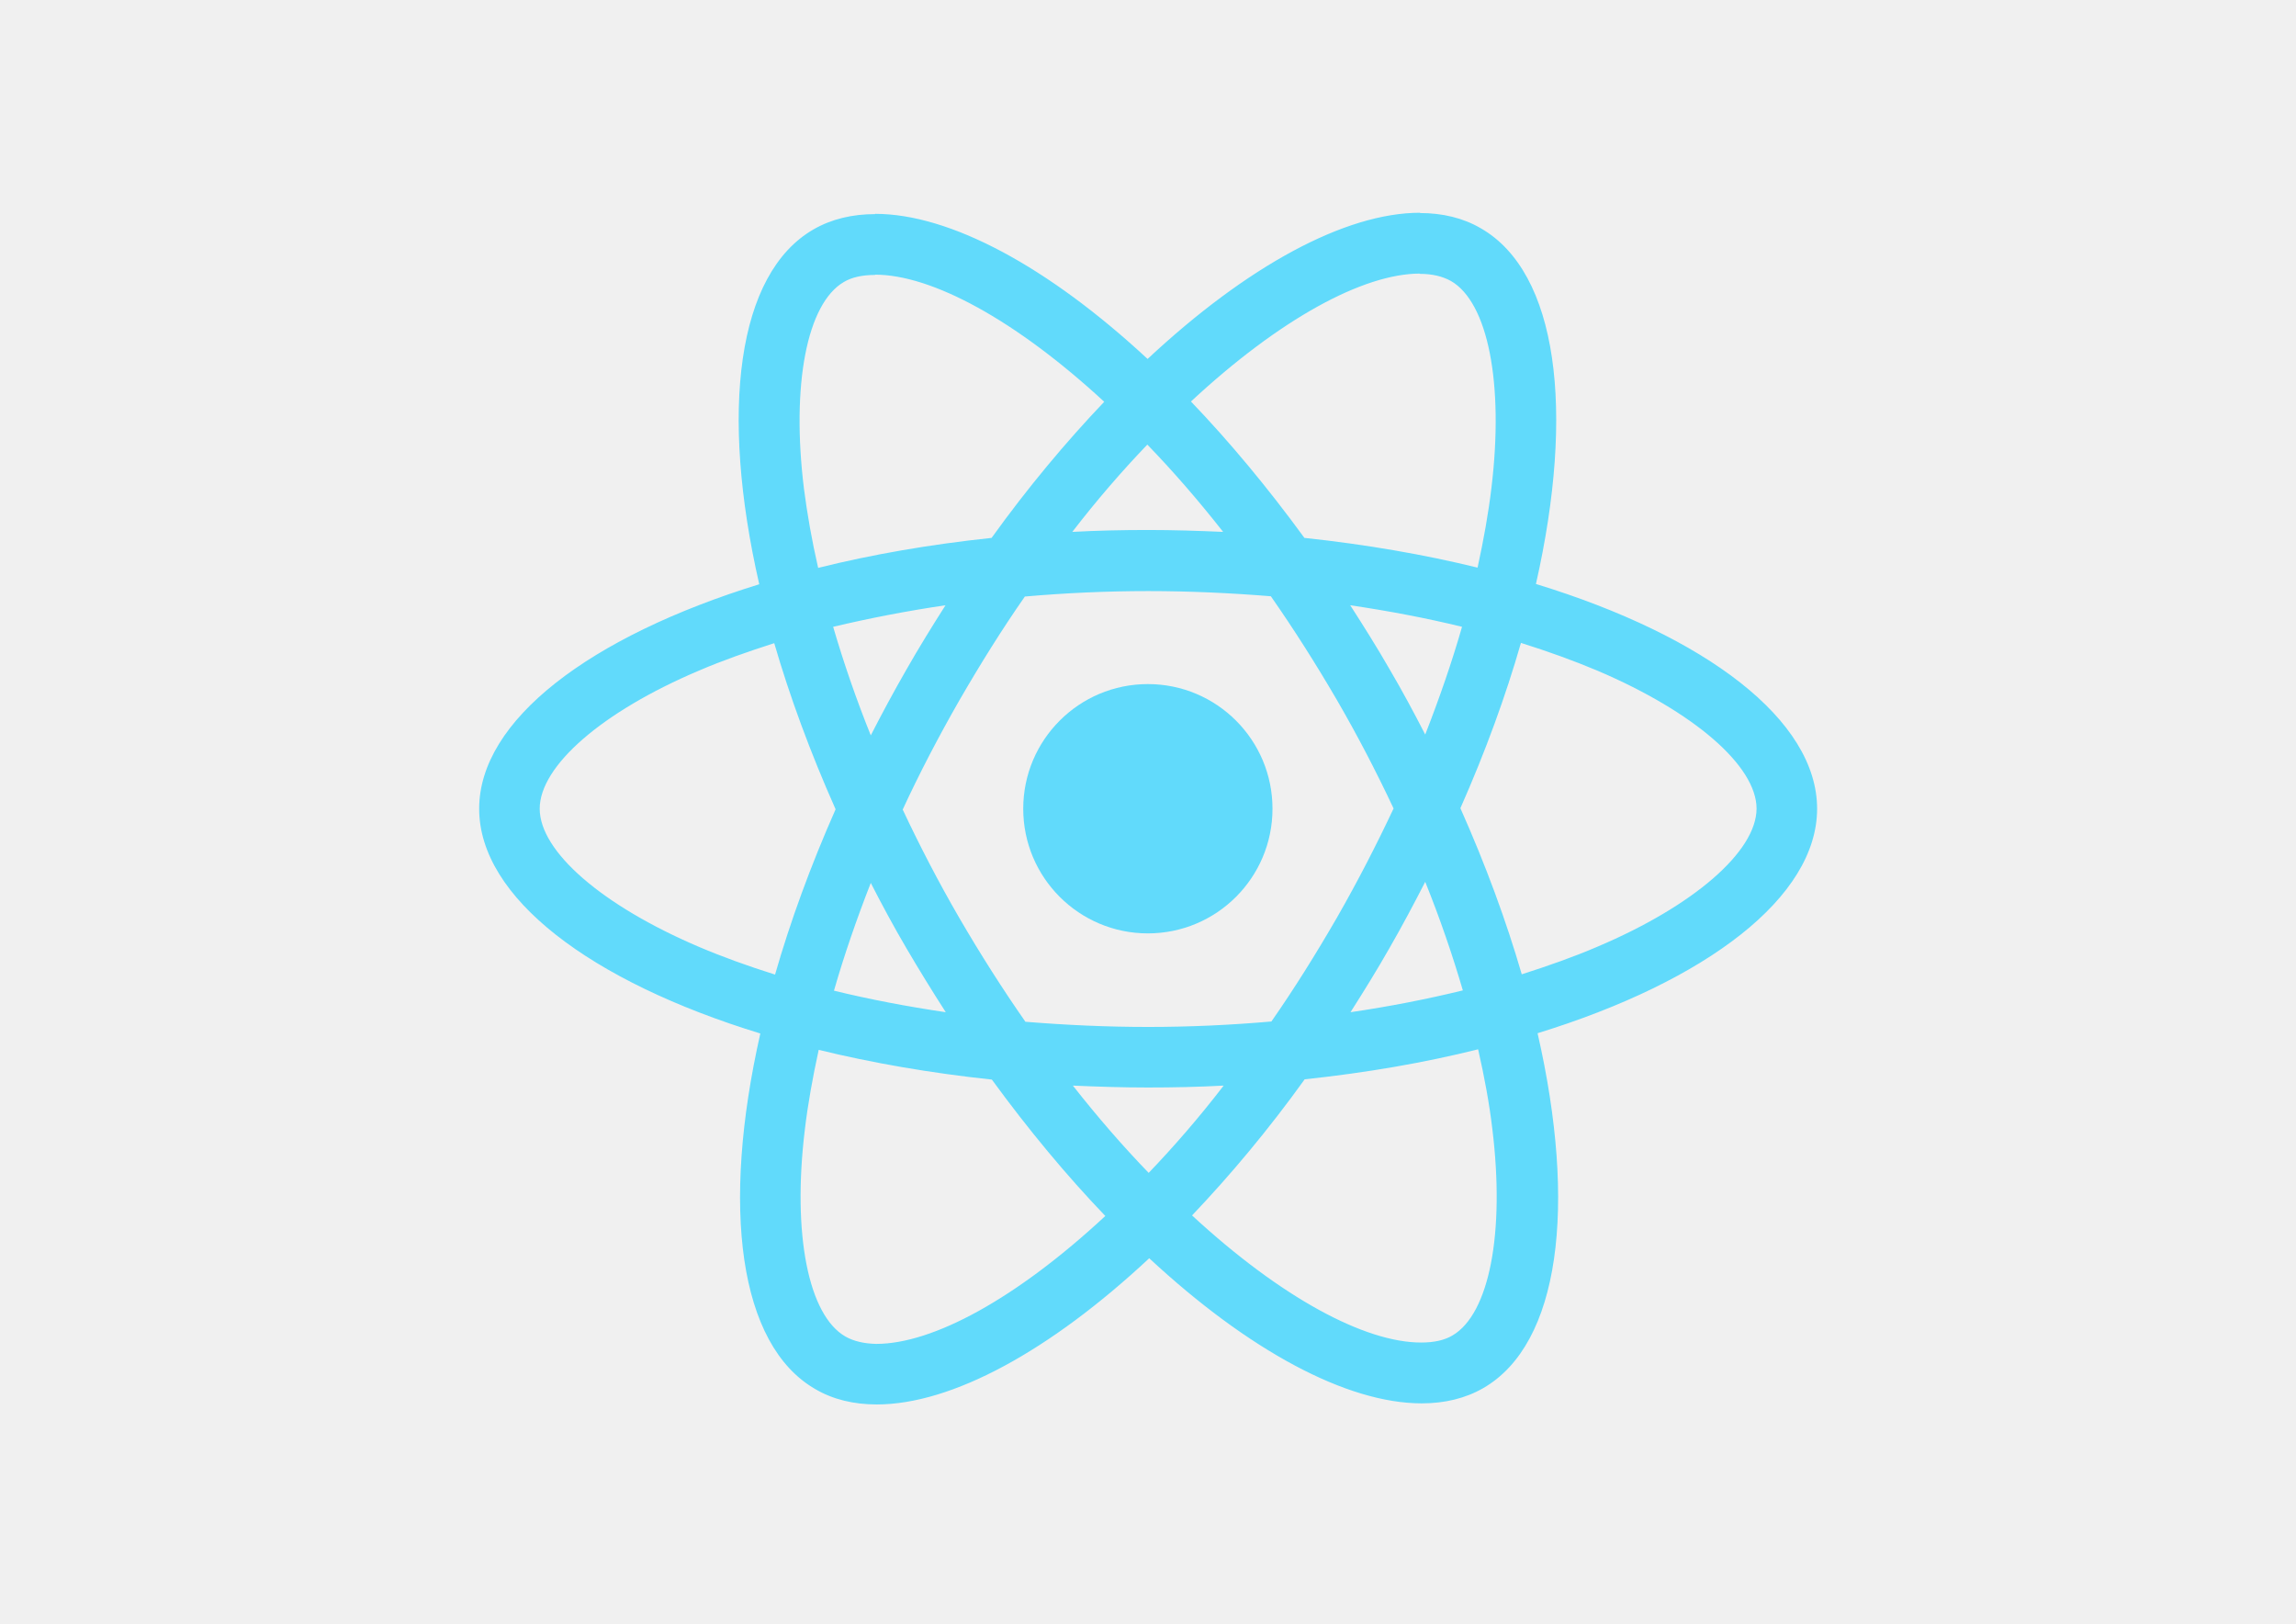
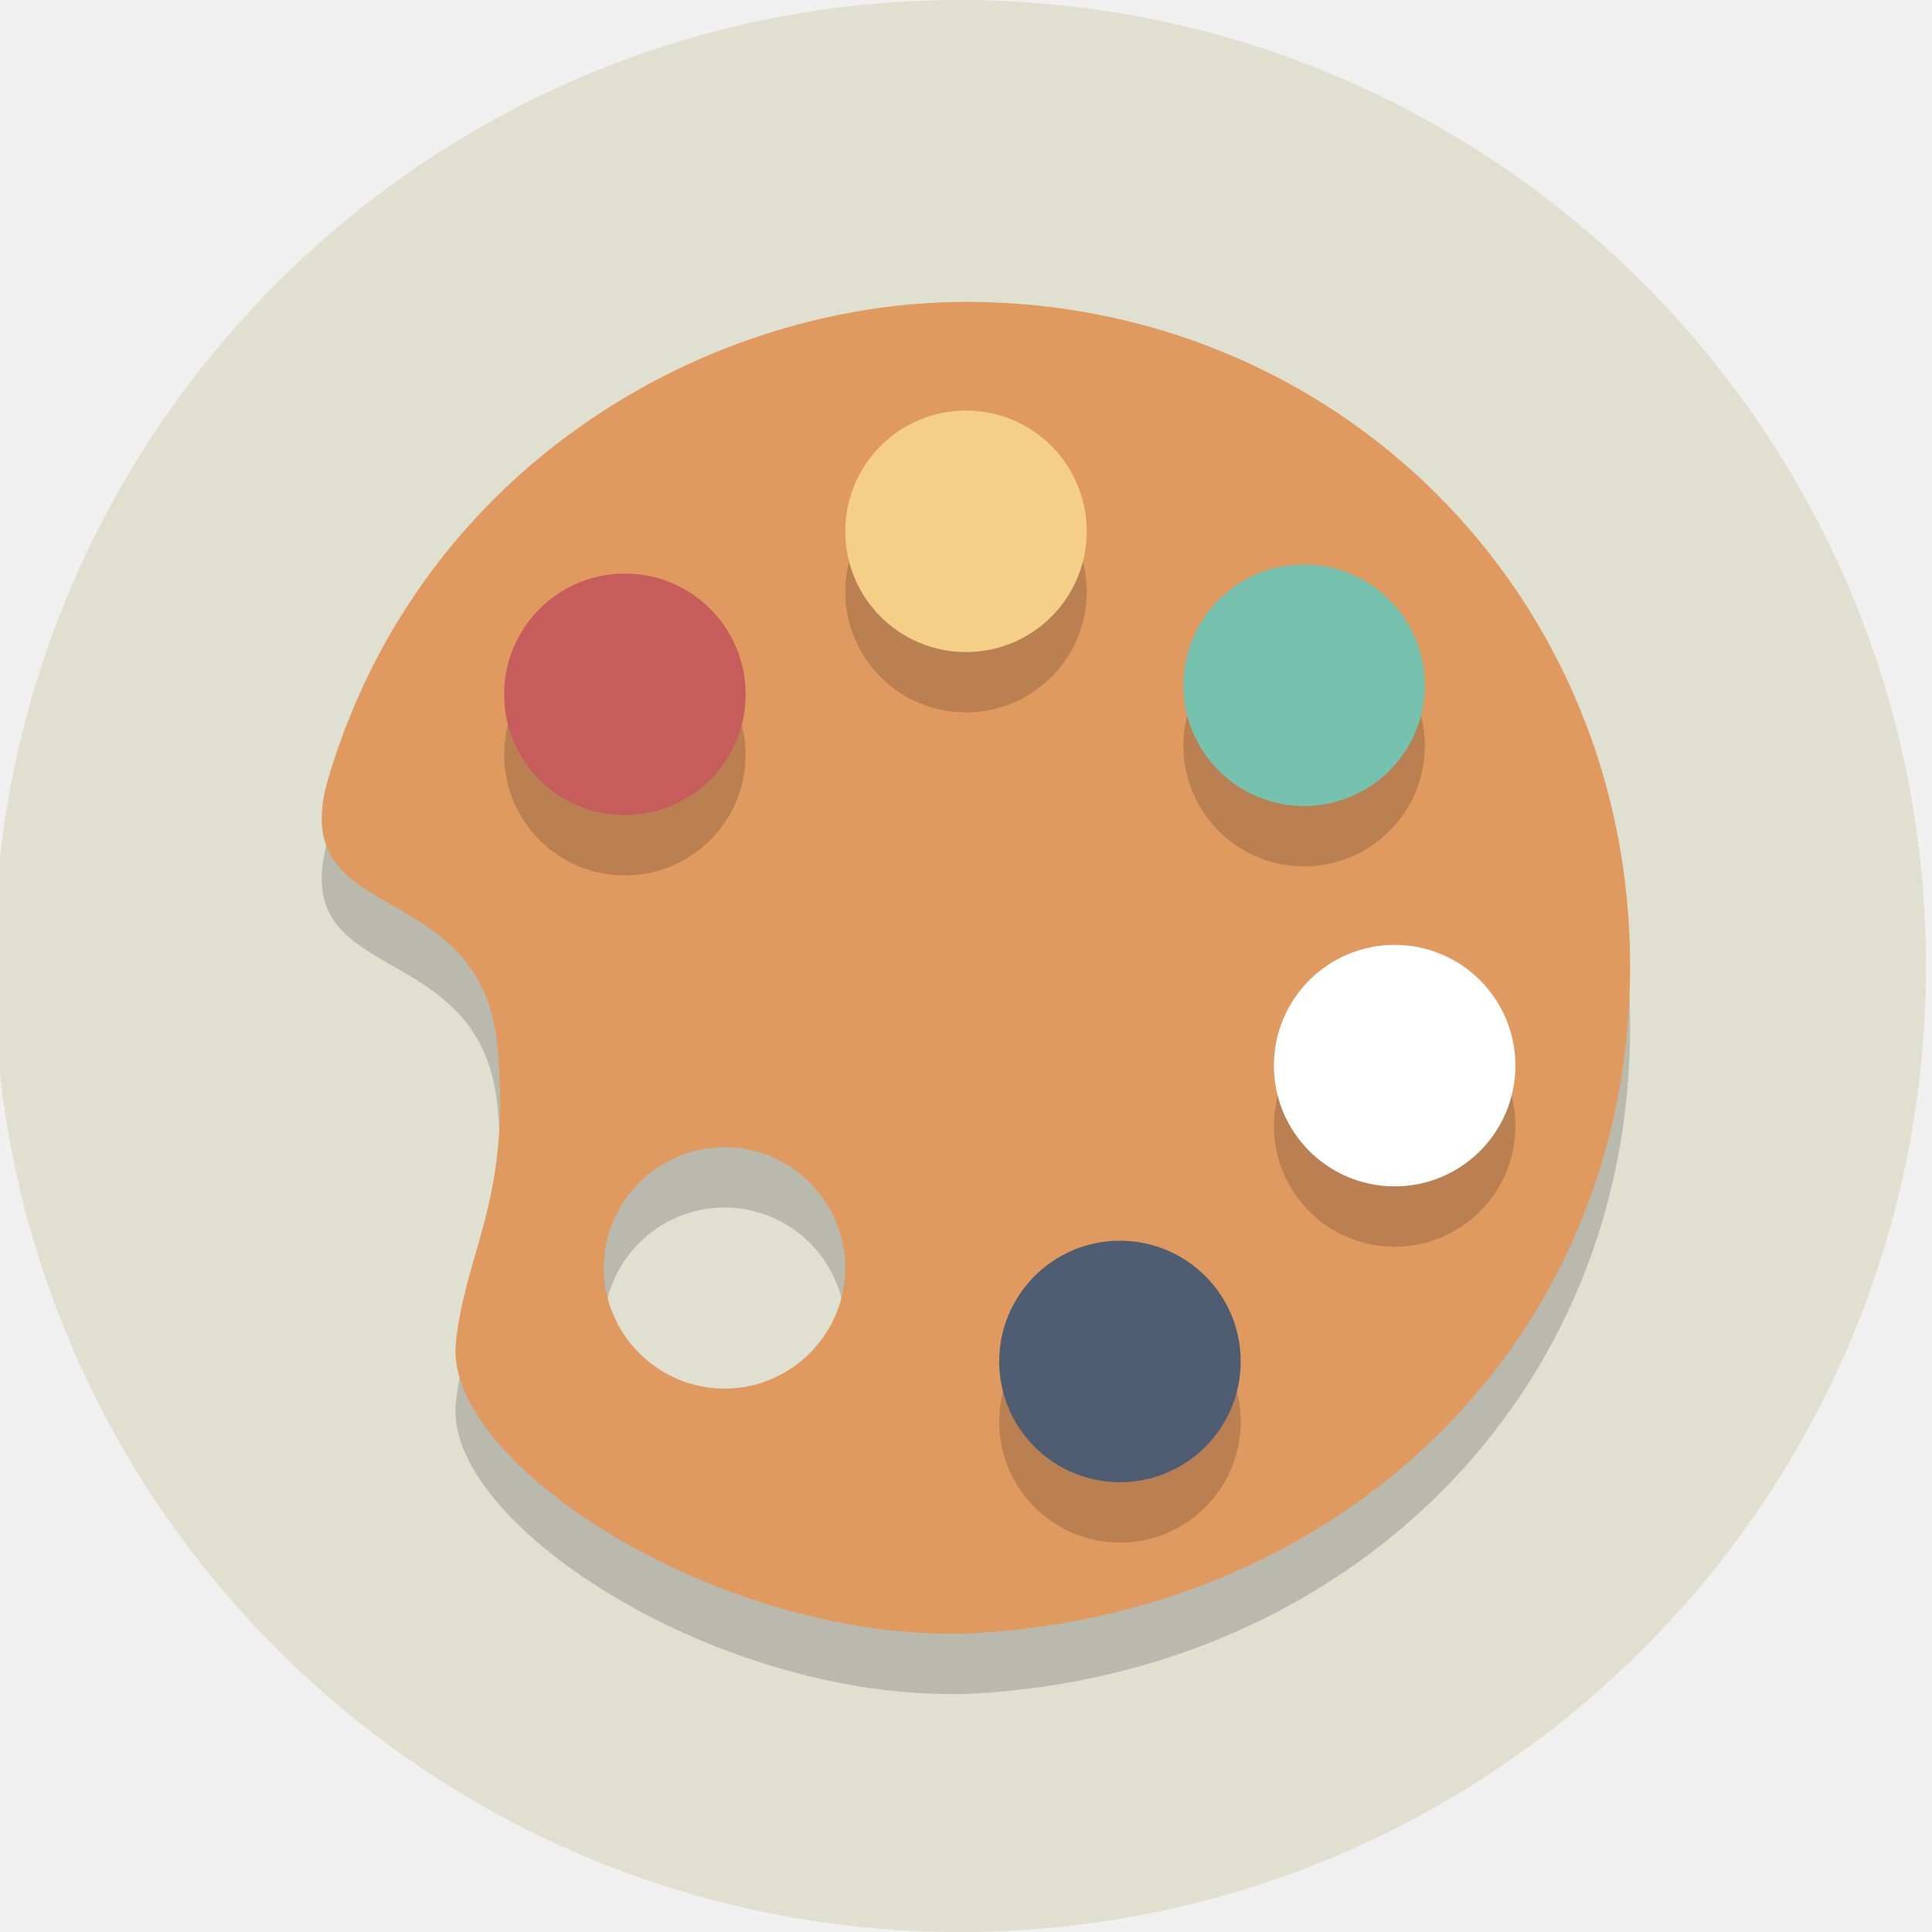
- <svg xmlns="http://www.w3.org/2000/svg" viewBox="0 0 841.9 595.3">
-   <g fill="#61DAFB">
-     <path d="M666.3 296.5c0-32.5-40.7-63.3-103.1-82.4 14.4-63.6 8-114.2-20.2-130.4-6.5-3.8-14.1-5.6-22.4-5.6v22.3c4.6 0 8.3.9 11.4 2.6 13.6 7.8 19.5 37.5 14.9 75.7-1.1 9.4-2.9 19.3-5.1 29.4-19.6-4.8-41-8.5-63.5-10.9-13.5-18.5-27.5-35.3-41.6-50 32.6-30.3 63.2-46.9 84-46.9V78c-27.5 0-63.5 19.6-99.9 53.6-36.4-33.8-72.4-53.2-99.9-53.2v22.3c20.7 0 51.4 16.5 84 46.6-14 14.7-28 31.4-41.3 49.9-22.6 2.4-44 6.1-63.6 11-2.3-10-4-19.7-5.2-29-4.7-38.2 1.1-67.9 14.6-75.8 3-1.8 6.9-2.6 11.5-2.6V78.5c-8.4 0-16 1.8-22.6 5.6-28.1 16.2-34.4 66.7-19.9 130.1-62.2 19.2-102.7 49.9-102.7 82.3 0 32.5 40.7 63.3 103.1 82.4-14.4 63.6-8 114.2 20.2 130.4 6.5 3.8 14.1 5.6 22.5 5.6 27.5 0 63.5-19.6 99.9-53.6 36.4 33.8 72.4 53.2 99.9 53.2 8.4 0 16-1.8 22.6-5.6 28.1-16.2 34.4-66.7 19.9-130.1 62-19.1 102.5-49.9 102.5-82.3zm-130.2-66.7c-3.7 12.9-8.3 26.2-13.5 39.5-4.1-8-8.4-16-13.1-24-4.6-8-9.5-15.8-14.4-23.4 14.2 2.1 27.9 4.7 41 7.9zm-45.8 106.5c-7.8 13.5-15.8 26.3-24.1 38.2-14.9 1.3-30 2-45.2 2-15.1 0-30.2-.7-45-1.9-8.3-11.9-16.4-24.6-24.2-38-7.6-13.1-14.5-26.4-20.8-39.8 6.2-13.4 13.2-26.8 20.7-39.9 7.8-13.5 15.8-26.3 24.1-38.2 14.9-1.3 30-2 45.2-2 15.1 0 30.2.7 45 1.9 8.3 11.9 16.4 24.6 24.2 38 7.6 13.1 14.5 26.4 20.8 39.8-6.3 13.4-13.2 26.8-20.7 39.9zm32.3-13c5.4 13.4 10 26.8 13.8 39.8-13.1 3.2-26.9 5.9-41.2 8 4.9-7.7 9.8-15.6 14.4-23.7 4.6-8 8.9-16.1 13-24.1zM421.2 430c-9.3-9.6-18.6-20.3-27.8-32 9 .4 18.2.7 27.5.7 9.4 0 18.7-.2 27.8-.7-9 11.7-18.3 22.4-27.5 32zm-74.4-58.9c-14.2-2.1-27.9-4.7-41-7.9 3.7-12.9 8.3-26.2 13.5-39.5 4.1 8 8.4 16 13.1 24 4.7 8 9.5 15.8 14.4 23.4zM420.7 163c9.3 9.6 18.6 20.3 27.8 32-9-.4-18.2-.7-27.5-.7-9.4 0-18.7.2-27.8.7 9-11.7 18.3-22.4 27.5-32zm-74 58.9c-4.9 7.7-9.8 15.6-14.4 23.7-4.6 8-8.9 16-13 24-5.4-13.4-10-26.8-13.8-39.8 13.1-3.1 26.9-5.8 41.2-7.9zm-90.5 125.2c-35.4-15.1-58.3-34.9-58.3-50.6 0-15.7 22.9-35.6 58.3-50.6 8.6-3.7 18-7 27.7-10.1 5.7 19.6 13.2 40 22.5 60.9-9.2 20.8-16.6 41.1-22.2 60.6-9.9-3.1-19.3-6.5-28-10.2zM310 490c-13.6-7.8-19.5-37.5-14.9-75.7 1.1-9.4 2.9-19.3 5.1-29.4 19.6 4.8 41 8.5 63.5 10.9 13.5 18.5 27.5 35.3 41.6 50-32.6 30.3-63.2 46.9-84 46.9-4.5-.1-8.3-1-11.3-2.7zm237.2-76.2c4.7 38.2-1.1 67.9-14.6 75.8-3 1.8-6.9 2.6-11.5 2.6-20.7 0-51.4-16.5-84-46.6 14-14.7 28-31.4 41.3-49.9 22.6-2.4 44-6.1 63.6-11 2.3 10.1 4.1 19.8 5.2 29.1zm38.5-66.7c-8.6 3.7-18 7-27.7 10.1-5.7-19.6-13.2-40-22.5-60.9 9.2-20.8 16.6-41.1 22.2-60.6 9.9 3.1 19.3 6.5 28.1 10.2 35.4 15.1 58.3 34.9 58.3 50.6-.1 15.7-23 35.6-58.4 50.6zM320.8 78.4z" />
-     <circle cx="420.9" cy="296.5" r="45.7" />
-     <path d="M520.5 78.1z" />
+ <svg xmlns="http://www.w3.org/2000/svg" height="800px" width="800px" version="1.1" viewBox="0 0 64 64" xml:space="preserve">
+   <style type="text/css">
+ 	.st0{fill:#E0E0D1;}
+ 	.st1{opacity:0.2;}
+ 	.st2{fill:#231F20;}
+ 	.st3{fill:#E0995E;}
+ 	.st4{fill:#C75C5C;}
+ 	.st5{fill:#F5CF87;}
+ 	.st6{fill:#76C2AF;}
+ 	.st7{fill:#FFFFFF;}
+ 	.st8{fill:#4F5D73;}
+ </style>
+   <g id="Layer_1">
+     <g>
+       <circle class="st0" cx="31.8" cy="32" r="32" />
+     </g>
+     <g class="st1">
+       <path class="st2" d="M32,12c-8.5,0-18,5.4-21.1,15.7c-1.6,5.2,5.2,3.1,5.6,9.2c0.4,4.9-1.1,6.6-1.4,9.6c-0.4,4,8.9,10,17.2,9.6    C44.6,55.4,54,46.3,54,34S44.3,12,32,12z M24,48c-2.2,0-4-1.8-4-4c0-2.2,1.8-4,4-4s4,1.8,4,4C28,46.2,26.2,48,24,48z" />
+     </g>
+     <g>
+       <path class="st3" d="M32,10c-8.5,0-18,5.4-21.1,15.7c-1.6,5.2,5.2,3.1,5.6,9.2c0.4,4.9-1.1,6.6-1.4,9.6c-0.4,4,8.9,10,17.2,9.6    C44.6,53.4,54,44.3,54,32S44.3,10,32,10z M24,46c-2.2,0-4-1.8-4-4c0-2.2,1.8-4,4-4s4,1.8,4,4C28,44.2,26.2,46,24,46z" />
+     </g>
+     <g class="st1">
+       <circle class="st2" cx="20.7" cy="25" r="4" />
+     </g>
+     <g class="st1">
+       <circle class="st2" cx="32" cy="19.6" r="4" />
+     </g>
+     <g class="st1">
+       <circle class="st2" cx="43.2" cy="24.7" r="4" />
+     </g>
+     <g class="st1">
+       <circle class="st2" cx="46.2" cy="37.3" r="4" />
+     </g>
+     <g class="st1">
+       <circle class="st2" cx="37.1" cy="47.1" r="4" />
+     </g>
+     <g>
+       <circle class="st4" cx="20.7" cy="23" r="4" />
+     </g>
+     <g>
+       <circle class="st5" cx="32" cy="17.6" r="4" />
+     </g>
+     <g>
+       <circle class="st6" cx="43.2" cy="22.7" r="4" />
+     </g>
+     <g>
+       <circle class="st7" cx="46.2" cy="35.3" r="4" />
+     </g>
+     <g>
+       <circle class="st8" cx="37.1" cy="45.1" r="4" />
+     </g>
  </g>
+   <g id="Layer_2">
+ </g>
</svg>
